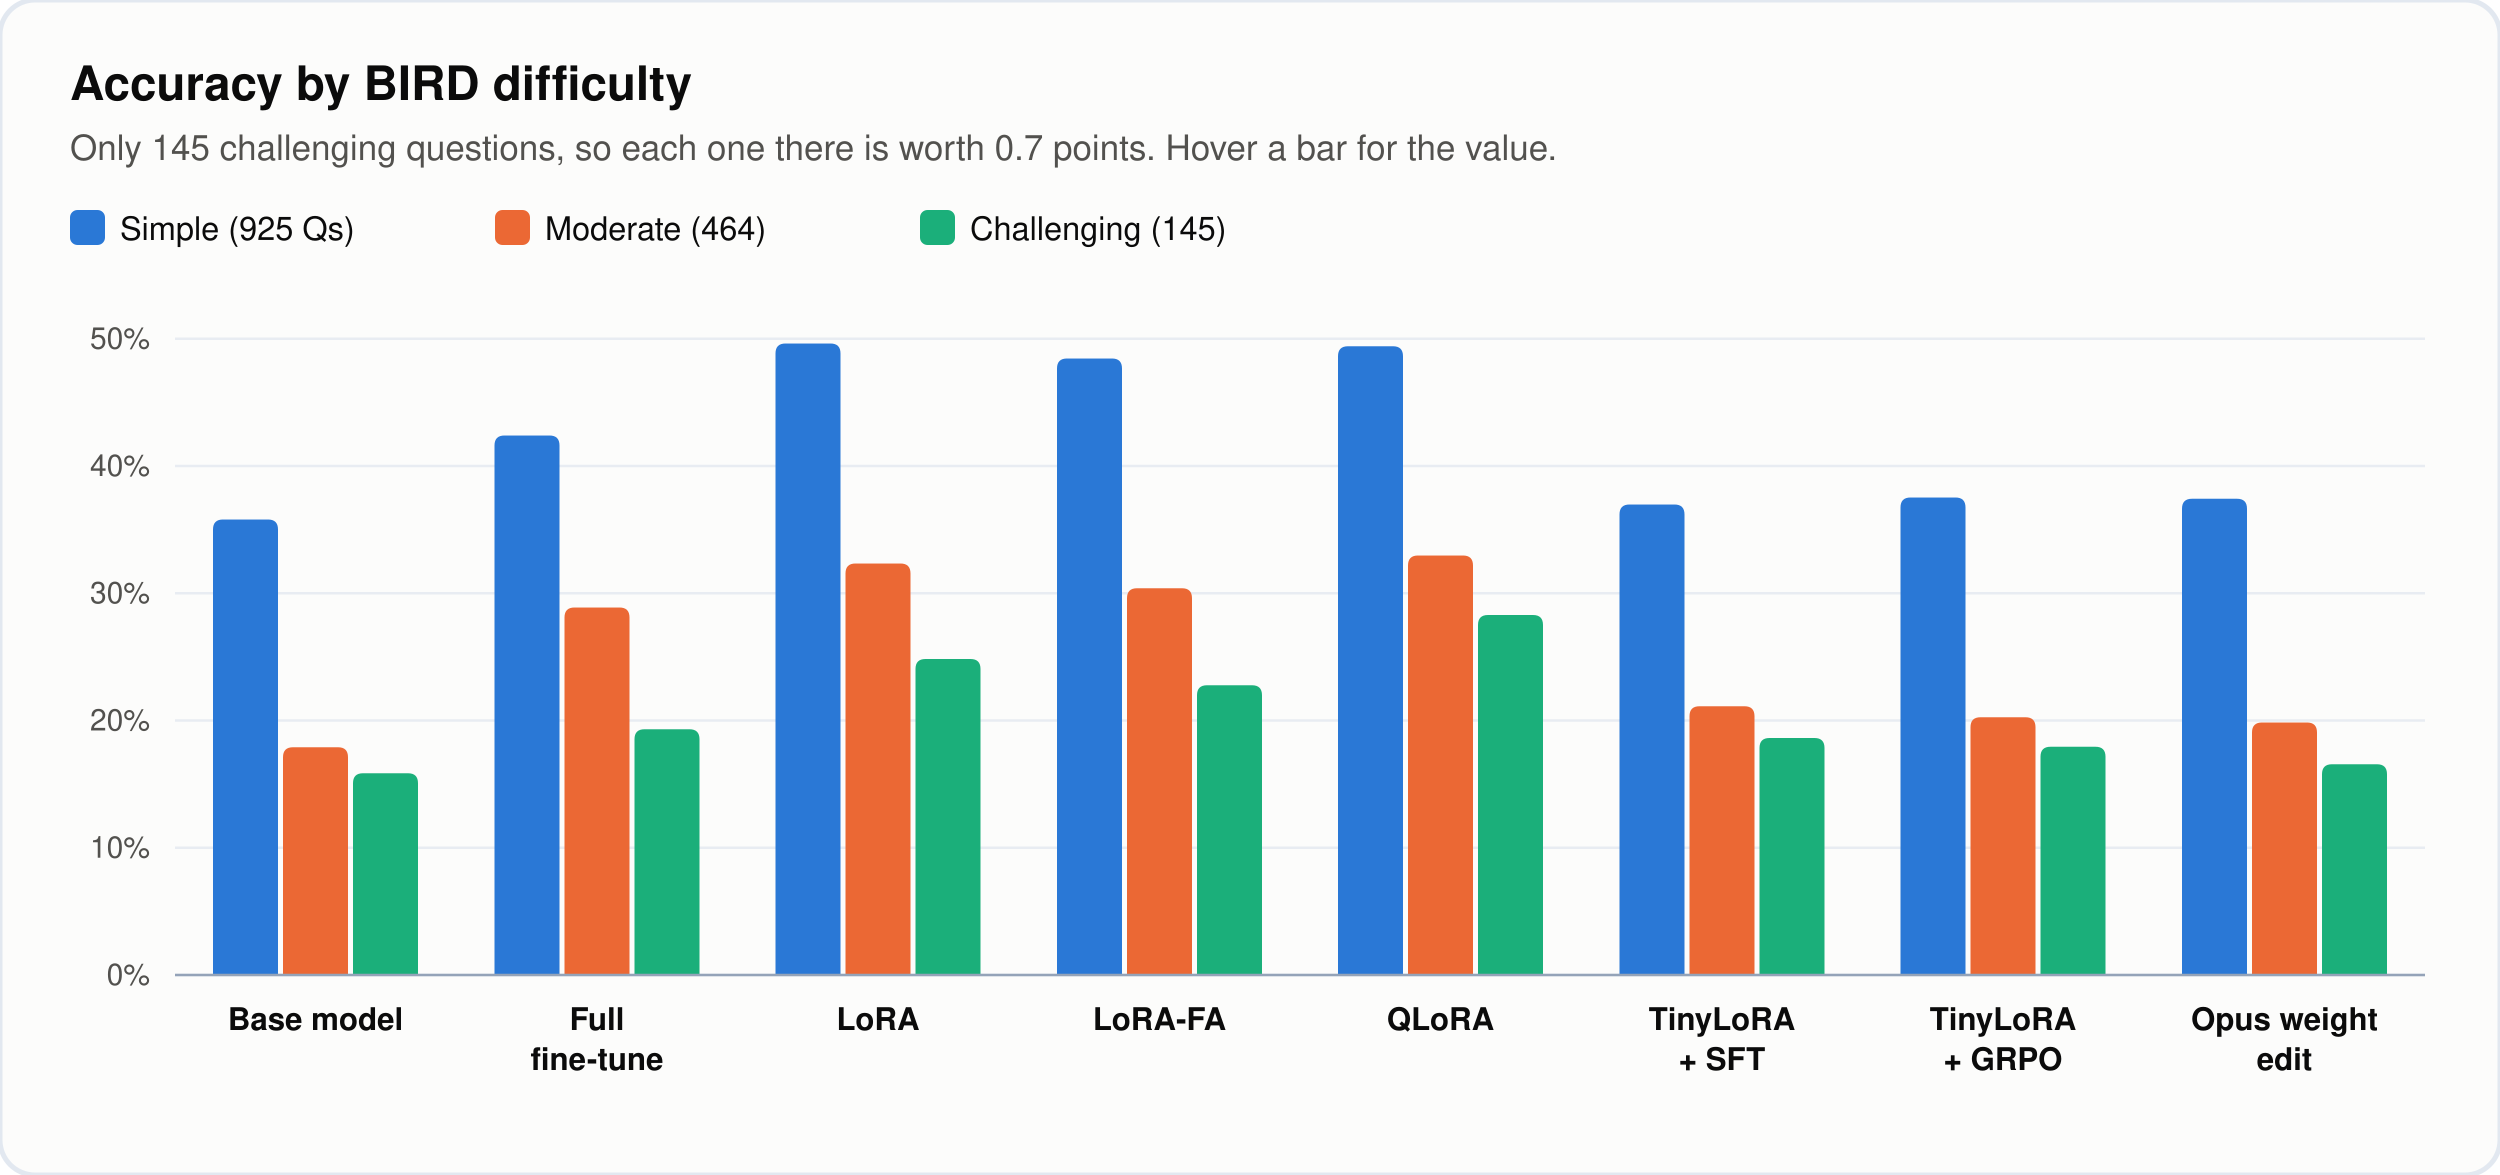
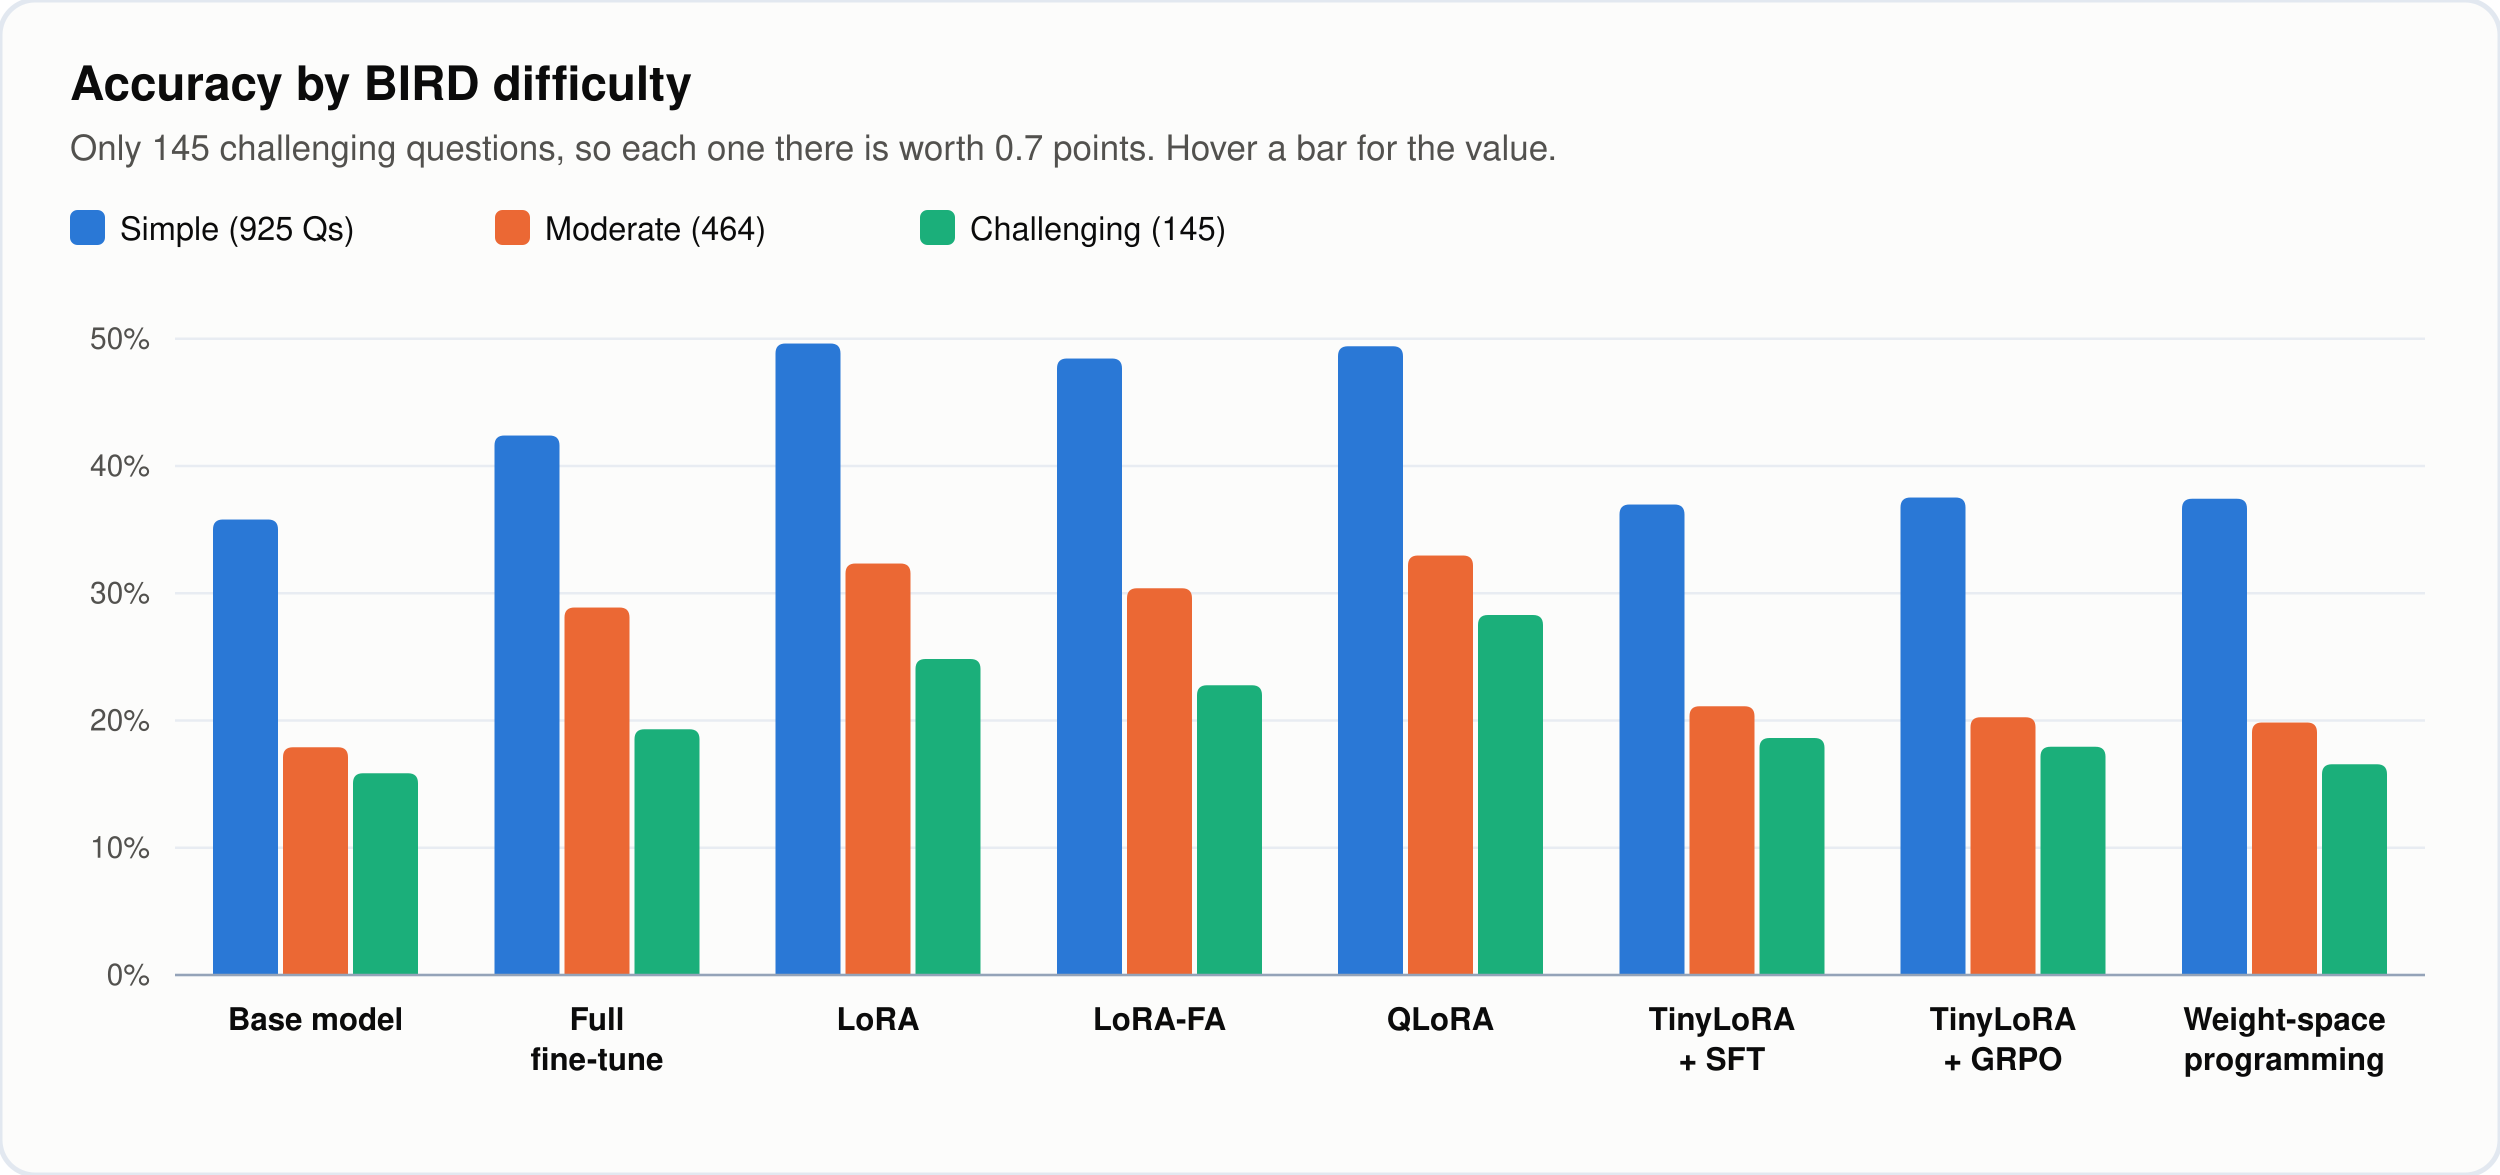
<svg xmlns="http://www.w3.org/2000/svg" viewBox="0 0 1000 470" style="width:100%;min-width:660px;height:auto;display:block" font-family="ui-sans-serif,system-ui,Helvetica,Arial,sans-serif" role="img" aria-label="Accuracy by BIRD difficulty">
  <rect width="1000" height="470" rx="14" fill="#FCFCFB" stroke="#E2E8F0" stroke-width="2" />
  <text x="28" y="40" font-size="19" font-weight="700" fill="#0b0b0b">Accuracy by BIRD difficulty</text>
  <text x="28" y="64" font-size="14" fill="#52514e">Only 145 challenging questions, so each one there is worth 0.7 points. Hover a bar for the value.</text>
  <line x1="70" y1="390.0" x2="970" y2="390.0" stroke="#E8ECF2" />
  <text x="60.0" y="394.0" font-size="12" fill="#52514e" text-anchor="end" font-weight="400">0%</text>
  <line x1="70" y1="339.1" x2="970" y2="339.1" stroke="#E8ECF2" />
  <text x="60.0" y="343.1" font-size="12" fill="#52514e" text-anchor="end" font-weight="400">10%</text>
  <line x1="70" y1="288.2" x2="970" y2="288.2" stroke="#E8ECF2" />
  <text x="60.0" y="292.2" font-size="12" fill="#52514e" text-anchor="end" font-weight="400">20%</text>
  <line x1="70" y1="237.3" x2="970" y2="237.3" stroke="#E8ECF2" />
  <text x="60.0" y="241.3" font-size="12" fill="#52514e" text-anchor="end" font-weight="400">30%</text>
  <line x1="70" y1="186.4" x2="970" y2="186.4" stroke="#E8ECF2" />
  <text x="60.0" y="190.4" font-size="12" fill="#52514e" text-anchor="end" font-weight="400">40%</text>
  <line x1="70" y1="135.5" x2="970" y2="135.5" stroke="#E8ECF2" />
  <text x="60.0" y="139.5" font-size="12" fill="#52514e" text-anchor="end" font-weight="400">50%</text>
  <rect x="28" y="84" width="14" height="14" rx="3" fill="#2a78d6" />
  <text x="48.0" y="96.0" font-size="13" fill="#0b0b0b" text-anchor="start" font-weight="400">Simple (925 Qs)</text>
  <rect x="198" y="84" width="14" height="14" rx="3" fill="#eb6834" />
  <text x="218.0" y="96.0" font-size="13" fill="#0b0b0b" text-anchor="start" font-weight="400">Moderate (464)</text>
  <rect x="368" y="84" width="14" height="14" rx="3" fill="#1baf7a" />
  <text x="388.0" y="96.0" font-size="13" fill="#0b0b0b" text-anchor="start" font-weight="400">Challenging (145)</text>
  <path d="M85.2,390 V211.8 Q85.2,207.8 89.2,207.8 H107.2 Q111.2,207.8 111.2,211.8 V390 Z" fill="#2a78d6" />
  <path d="M113.2,390 V302.9 Q113.2,298.9 117.2,298.9 H135.2 Q139.2,298.9 139.2,302.9 V390 Z" fill="#eb6834" />
  <path d="M141.2,390 V313.3 Q141.2,309.3 145.2,309.3 H163.2 Q167.2,309.3 167.2,313.3 V390 Z" fill="#1baf7a" />
  <text x="126.2" y="412.0" font-size="12.5" fill="#0b0b0b" text-anchor="middle" font-weight="600">Base model</text>
  <path d="M197.8,390 V178.2 Q197.8,174.2 201.8,174.2 H219.8 Q223.8,174.2 223.8,178.2 V390 Z" fill="#2a78d6" />
  <path d="M225.8,390 V247.0 Q225.8,243.0 229.8,243.0 H247.8 Q251.8,243.0 251.8,247.0 V390 Z" fill="#eb6834" />
  <path d="M253.8,390 V295.7 Q253.8,291.7 257.8,291.7 H275.8 Q279.8,291.7 279.8,295.7 V390 Z" fill="#1baf7a" />
  <text x="238.8" y="412.0" font-size="12.5" fill="#0b0b0b" text-anchor="middle" font-weight="600">Full</text>
  <text x="238.8" y="428.0" font-size="12.5" fill="#0b0b0b" text-anchor="middle" font-weight="600">fine-tune</text>
  <path d="M310.2,390 V141.4 Q310.2,137.4 314.2,137.4 H332.2 Q336.2,137.4 336.2,141.4 V390 Z" fill="#2a78d6" />
  <path d="M338.2,390 V229.4 Q338.2,225.4 342.2,225.4 H360.2 Q364.2,225.4 364.2,229.4 V390 Z" fill="#eb6834" />
  <path d="M366.2,390 V267.6 Q366.2,263.6 370.2,263.6 H388.2 Q392.2,263.6 392.2,267.6 V390 Z" fill="#1baf7a" />
  <text x="351.2" y="412.0" font-size="12.5" fill="#0b0b0b" text-anchor="middle" font-weight="600">LoRA</text>
  <path d="M422.8,390 V147.4 Q422.8,143.4 426.8,143.4 H444.8 Q448.8,143.4 448.8,147.4 V390 Z" fill="#2a78d6" />
  <path d="M450.8,390 V239.3 Q450.8,235.3 454.8,235.3 H472.8 Q476.8,235.3 476.8,239.3 V390 Z" fill="#eb6834" />
  <path d="M478.8,390 V278.1 Q478.8,274.1 482.8,274.1 H500.8 Q504.8,274.1 504.8,278.1 V390 Z" fill="#1baf7a" />
  <text x="463.8" y="412.0" font-size="12.5" fill="#0b0b0b" text-anchor="middle" font-weight="600">LoRA-FA</text>
  <path d="M535.2,390 V142.5 Q535.2,138.5 539.2,138.5 H557.2 Q561.2,138.5 561.2,142.5 V390 Z" fill="#2a78d6" />
  <path d="M563.2,390 V226.2 Q563.2,222.2 567.2,222.2 H585.2 Q589.2,222.2 589.2,226.2 V390 Z" fill="#eb6834" />
  <path d="M591.2,390 V250.0 Q591.2,246.0 595.2,246.0 H613.2 Q617.2,246.0 617.2,250.0 V390 Z" fill="#1baf7a" />
  <text x="576.2" y="412.0" font-size="12.5" fill="#0b0b0b" text-anchor="middle" font-weight="600">QLoRA</text>
  <path d="M647.8,390 V205.8 Q647.8,201.8 651.8,201.8 H669.8 Q673.8,201.8 673.8,205.8 V390 Z" fill="#2a78d6" />
  <path d="M675.8,390 V286.5 Q675.8,282.5 679.8,282.5 H697.8 Q701.8,282.5 701.8,286.5 V390 Z" fill="#eb6834" />
  <path d="M703.8,390 V299.2 Q703.8,295.2 707.8,295.2 H725.8 Q729.8,295.2 729.8,299.2 V390 Z" fill="#1baf7a" />
  <text x="688.8" y="412.0" font-size="12.5" fill="#0b0b0b" text-anchor="middle" font-weight="600">TinyLoRA</text>
  <text x="688.8" y="428.0" font-size="12.5" fill="#0b0b0b" text-anchor="middle" font-weight="600">+ SFT</text>
  <path d="M760.2,390 V203.0 Q760.2,199.0 764.2,199.0 H782.2 Q786.2,199.0 786.2,203.0 V390 Z" fill="#2a78d6" />
  <path d="M788.2,390 V290.9 Q788.2,286.9 792.2,286.9 H810.2 Q814.2,286.9 814.2,290.9 V390 Z" fill="#eb6834" />
  <path d="M816.2,390 V302.7 Q816.2,298.7 820.2,298.7 H838.2 Q842.2,298.7 842.2,302.7 V390 Z" fill="#1baf7a" />
  <text x="801.2" y="412.0" font-size="12.5" fill="#0b0b0b" text-anchor="middle" font-weight="600">TinyLoRA</text>
  <text x="801.2" y="428.0" font-size="12.5" fill="#0b0b0b" text-anchor="middle" font-weight="600">+ GRPO</text>
  <path d="M872.8,390 V203.5 Q872.8,199.5 876.8,199.5 H894.8 Q898.8,199.5 898.8,203.5 V390 Z" fill="#2a78d6" />
  <path d="M900.8,390 V293.0 Q900.8,289.0 904.8,289.0 H922.8 Q926.8,289.0 926.8,293.0 V390 Z" fill="#eb6834" />
  <path d="M928.8,390 V309.7 Q928.8,305.7 932.8,305.7 H950.8 Q954.8,305.7 954.8,309.7 V390 Z" fill="#1baf7a" />
-   <text x="913.8" y="412.0" font-size="12.5" fill="#0b0b0b" text-anchor="middle" font-weight="600">Opus weight</text>
-   <text x="913.8" y="428.0" font-size="12.5" fill="#0b0b0b" text-anchor="middle" font-weight="600">edit</text>
+   <text x="913.8" y="412.0" font-size="12.5" fill="#0b0b0b" text-anchor="middle" font-weight="600">Weight-space</text>
+   <text x="913.8" y="428.0" font-size="12.5" fill="#0b0b0b" text-anchor="middle" font-weight="600">programming</text>
  <line x1="70" y1="390" x2="970" y2="390" stroke="#94a3b8" />
</svg>
